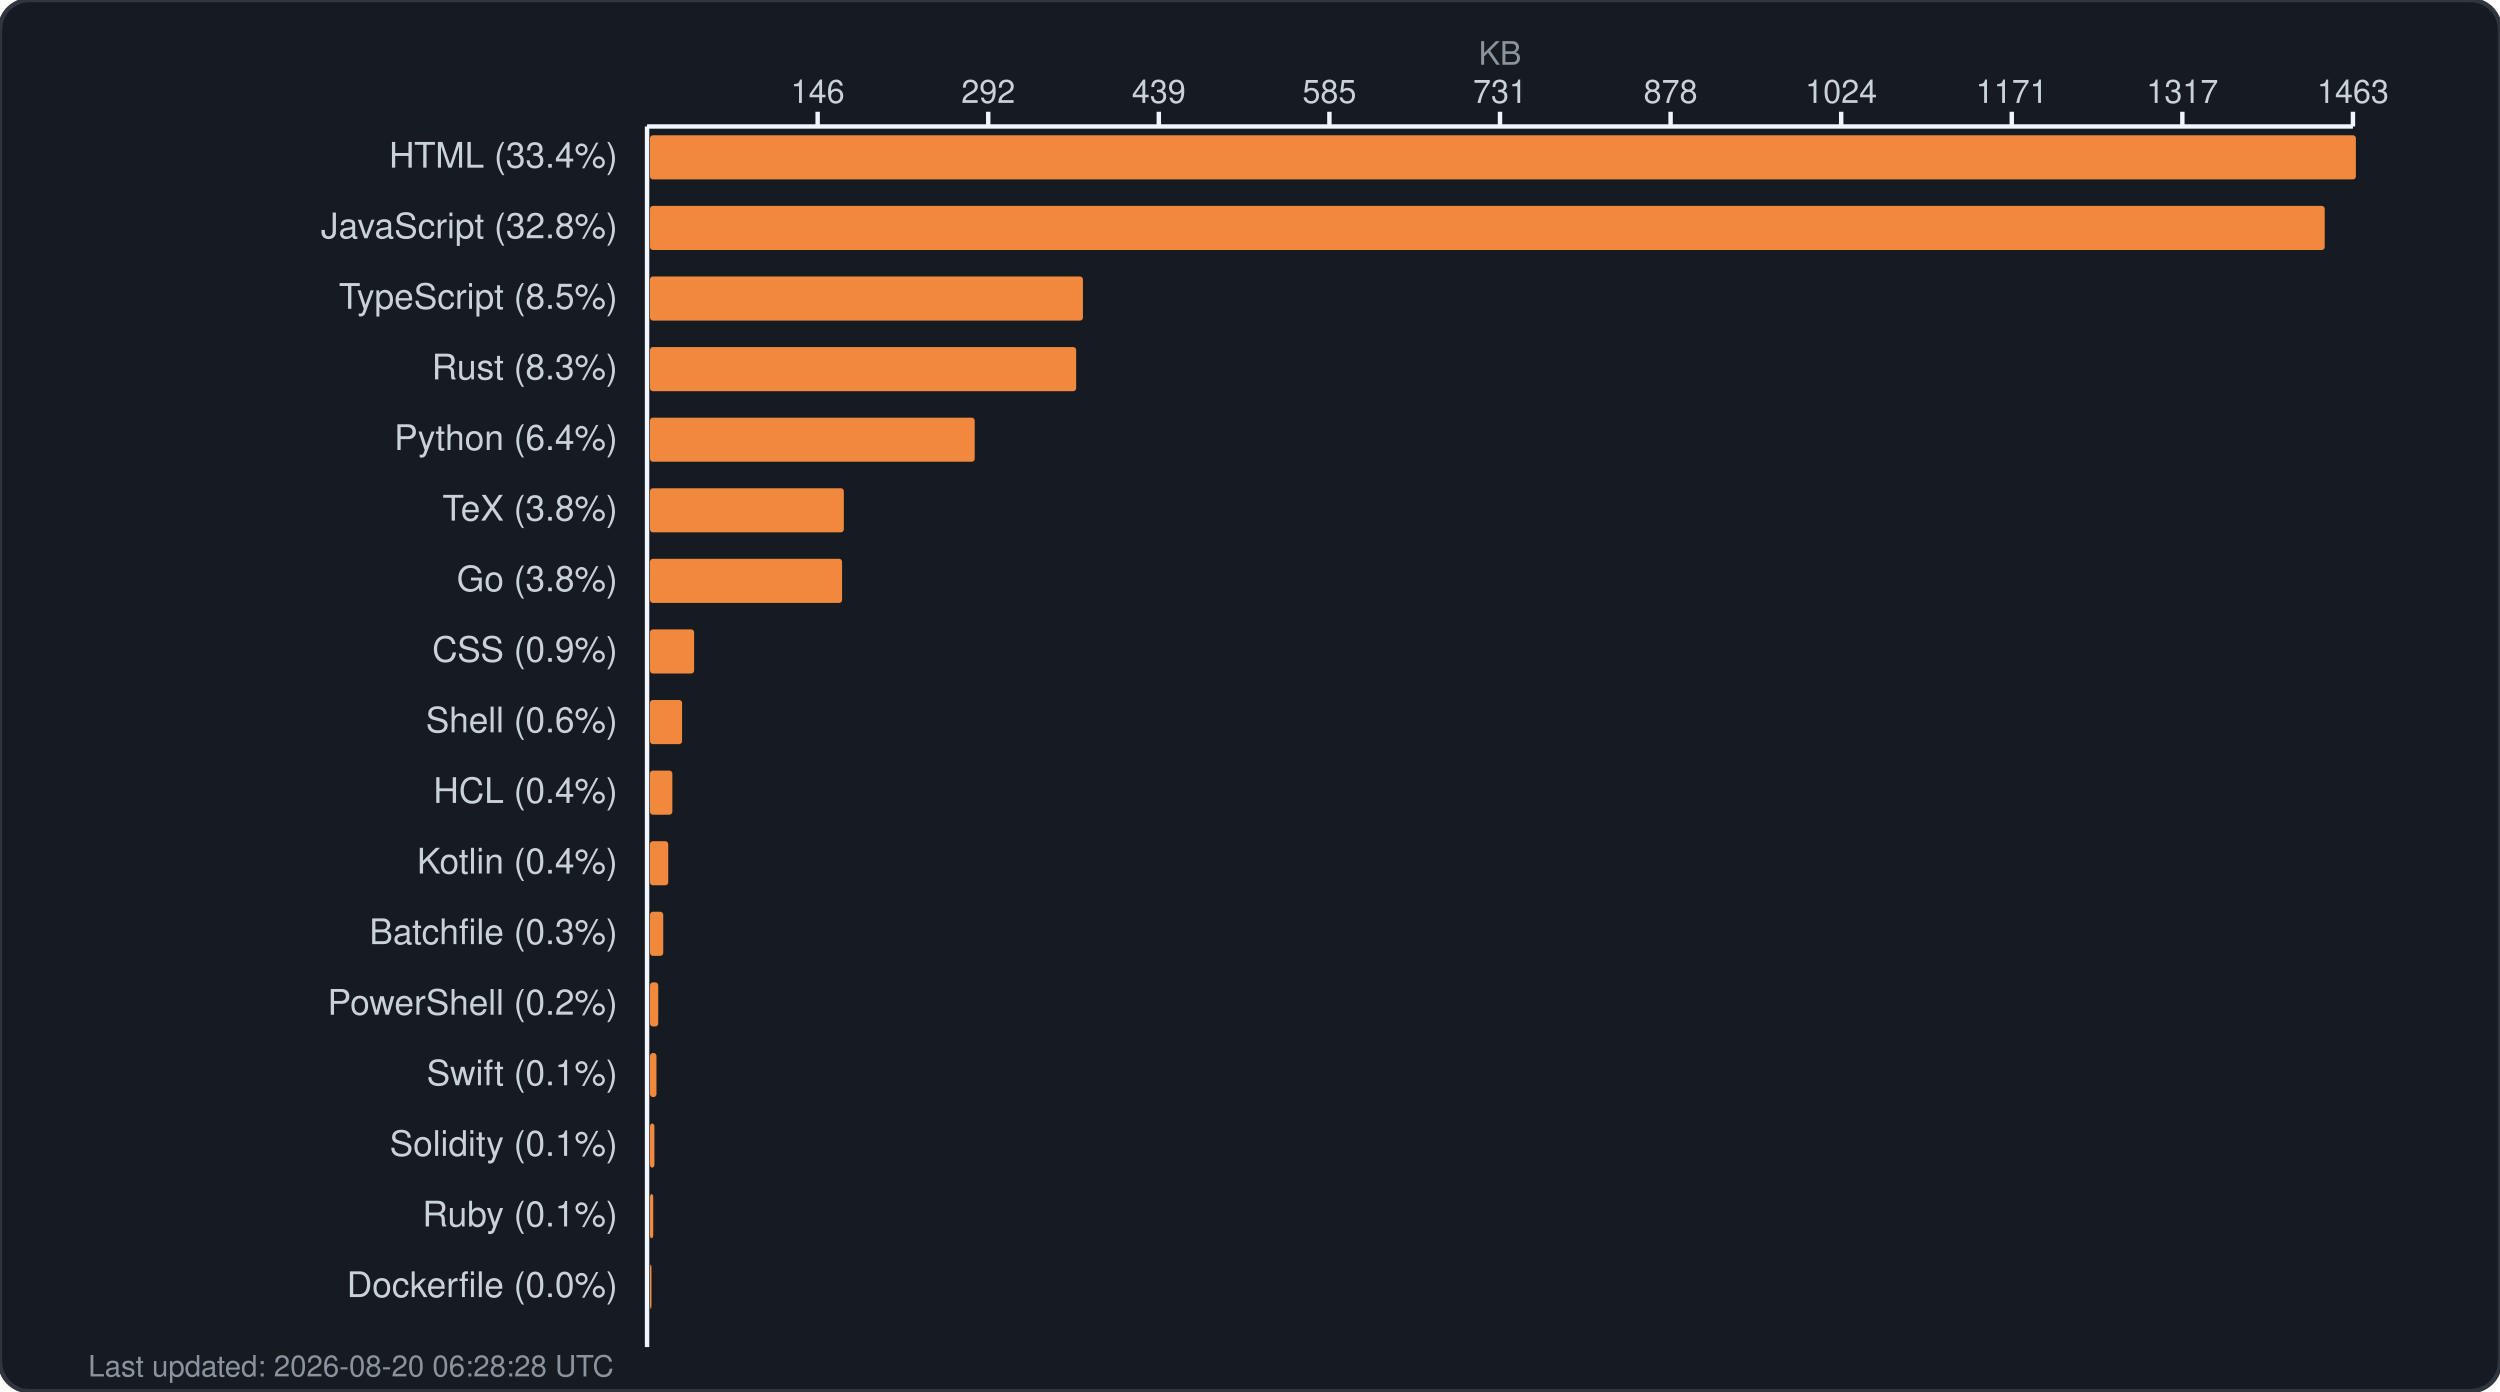
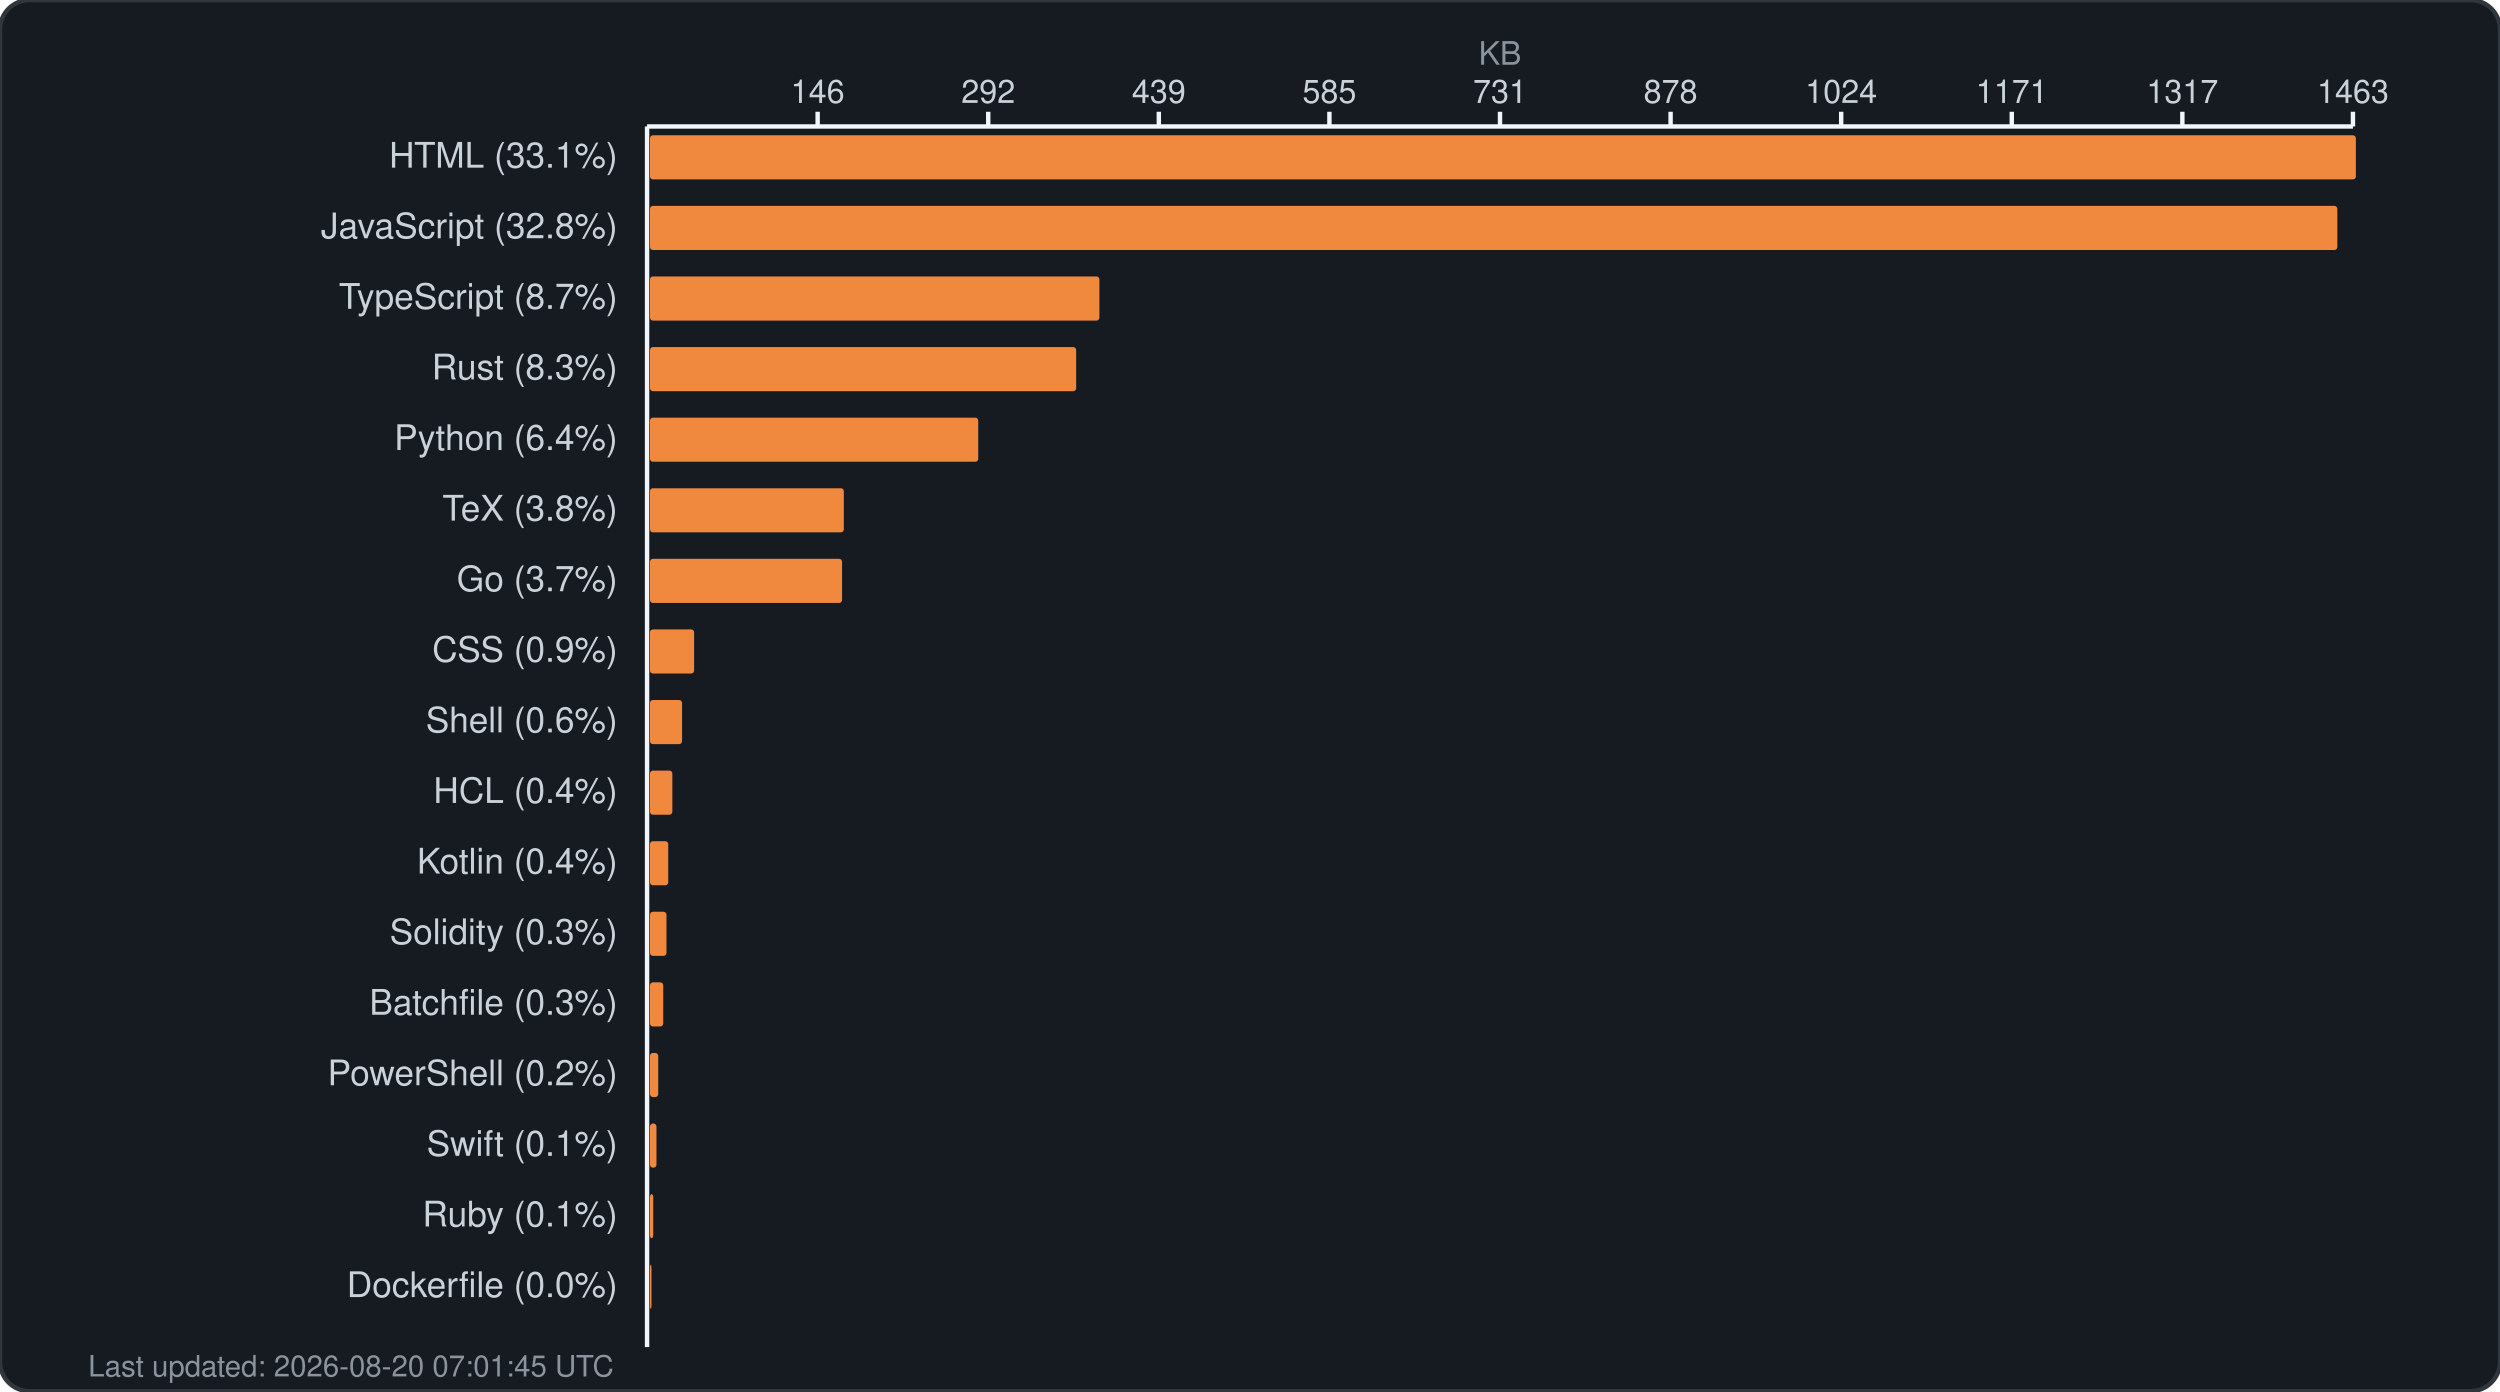
<svg xmlns="http://www.w3.org/2000/svg" width="850" height="473" viewBox="0 0 850 473" fill="none">
  <rect width="850" height="473" rx="10" fill="#161b22" stroke="#30363d" stroke-width="1.5" />
  <text x="510.0" y="22" fill="#8b949e" font-family="-apple-system, BlinkMacSystemFont, 'Segoe UI', Helvetica, Arial, sans-serif" font-size="11" text-anchor="middle">KB</text>
  <g fill="#c9d1d9" font-family="-apple-system, BlinkMacSystemFont, 'Segoe UI', Helvetica, Arial, sans-serif" font-size="11">
    <text x="278.0" y="35" text-anchor="middle">146</text>
    <line x1="278.0" y1="38" x2="278.0" y2="43" stroke="#f0f6fc" stroke-width="1.5" />
    <text x="336.0" y="35" text-anchor="middle">292</text>
    <line x1="336.0" y1="38" x2="336.0" y2="43" stroke="#f0f6fc" stroke-width="1.5" />
    <text x="394.0" y="35" text-anchor="middle">439</text>
    <line x1="394.0" y1="38" x2="394.0" y2="43" stroke="#f0f6fc" stroke-width="1.5" />
    <text x="452.0" y="35" text-anchor="middle">585</text>
    <line x1="452.0" y1="38" x2="452.0" y2="43" stroke="#f0f6fc" stroke-width="1.5" />
    <text x="510.0" y="35" text-anchor="middle">731</text>
    <line x1="510.0" y1="38" x2="510.0" y2="43" stroke="#f0f6fc" stroke-width="1.5" />
    <text x="568.0" y="35" text-anchor="middle">878</text>
    <line x1="568.0" y1="38" x2="568.0" y2="43" stroke="#f0f6fc" stroke-width="1.5" />
    <text x="626.0" y="35" text-anchor="middle">1024</text>
    <line x1="626.0" y1="38" x2="626.0" y2="43" stroke="#f0f6fc" stroke-width="1.5" />
    <text x="684.0" y="35" text-anchor="middle">1171</text>
    <line x1="684.0" y1="38" x2="684.0" y2="43" stroke="#f0f6fc" stroke-width="1.5" />
    <text x="742.0" y="35" text-anchor="middle">1317</text>
    <line x1="742.0" y1="38" x2="742.0" y2="43" stroke="#f0f6fc" stroke-width="1.5" />
    <text x="800.0" y="35" text-anchor="middle">1463</text>
    <line x1="800.0" y1="38" x2="800.0" y2="43" stroke="#f0f6fc" stroke-width="1.5" />
    <line x1="220" y1="43" x2="800" y2="43" stroke="#f0f6fc" stroke-width="1.5" />
    <line x1="220" y1="43" x2="220" y2="458" stroke="#f0f6fc" stroke-width="1.5" />
  </g>
  <g>
-     <text x="210" y="57" fill="#c9d1d9" font-family="-apple-system, BlinkMacSystemFont, 'Segoe UI', Helvetica, Arial, sans-serif" font-size="12" text-anchor="end">HTML (33.4%)</text>
+     <text x="210" y="57" fill="#c9d1d9" font-family="-apple-system, BlinkMacSystemFont, 'Segoe UI', Helvetica, Arial, sans-serif" font-size="12" text-anchor="end">HTML (33.1%)</text>
    <rect x="221" y="46" width="580.0" height="15" rx="1" fill="#f0883e" />
    <text x="210" y="81" fill="#c9d1d9" font-family="-apple-system, BlinkMacSystemFont, 'Segoe UI', Helvetica, Arial, sans-serif" font-size="12" text-anchor="end">JavaScript (32.8%)</text>
-     <rect x="221" y="70" width="569.4" height="15" rx="1" fill="#f0883e" />
-     <text x="210" y="105" fill="#c9d1d9" font-family="-apple-system, BlinkMacSystemFont, 'Segoe UI', Helvetica, Arial, sans-serif" font-size="12" text-anchor="end">TypeScript (8.5%)</text>
-     <rect x="221" y="94" width="147.2" height="15" rx="1" fill="#f0883e" />
+     <rect x="221" y="70" width="573.7" height="15" rx="1" fill="#f0883e" />
+     <text x="210" y="105" fill="#c9d1d9" font-family="-apple-system, BlinkMacSystemFont, 'Segoe UI', Helvetica, Arial, sans-serif" font-size="12" text-anchor="end">TypeScript (8.7%)</text>
+     <rect x="221" y="94" width="152.8" height="15" rx="1" fill="#f0883e" />
    <text x="210" y="129" fill="#c9d1d9" font-family="-apple-system, BlinkMacSystemFont, 'Segoe UI', Helvetica, Arial, sans-serif" font-size="12" text-anchor="end">Rust (8.3%)</text>
    <rect x="221" y="118" width="144.9" height="15" rx="1" fill="#f0883e" />
    <text x="210" y="153" fill="#c9d1d9" font-family="-apple-system, BlinkMacSystemFont, 'Segoe UI', Helvetica, Arial, sans-serif" font-size="12" text-anchor="end">Python (6.4%)</text>
-     <rect x="221" y="142" width="110.4" height="15" rx="1" fill="#f0883e" />
+     <rect x="221" y="142" width="111.6" height="15" rx="1" fill="#f0883e" />
    <text x="210" y="177" fill="#c9d1d9" font-family="-apple-system, BlinkMacSystemFont, 'Segoe UI', Helvetica, Arial, sans-serif" font-size="12" text-anchor="end">TeX (3.8%)</text>
    <rect x="221" y="166" width="65.9" height="15" rx="1" fill="#f0883e" />
-     <text x="210" y="201" fill="#c9d1d9" font-family="-apple-system, BlinkMacSystemFont, 'Segoe UI', Helvetica, Arial, sans-serif" font-size="12" text-anchor="end">Go (3.8%)</text>
+     <text x="210" y="201" fill="#c9d1d9" font-family="-apple-system, BlinkMacSystemFont, 'Segoe UI', Helvetica, Arial, sans-serif" font-size="12" text-anchor="end">Go (3.7%)</text>
    <rect x="221" y="190" width="65.3" height="15" rx="1" fill="#f0883e" />
    <text x="210" y="225" fill="#c9d1d9" font-family="-apple-system, BlinkMacSystemFont, 'Segoe UI', Helvetica, Arial, sans-serif" font-size="12" text-anchor="end">CSS (0.9%)</text>
    <rect x="221" y="214" width="15.0" height="15" rx="1" fill="#f0883e" />
    <text x="210" y="249" fill="#c9d1d9" font-family="-apple-system, BlinkMacSystemFont, 'Segoe UI', Helvetica, Arial, sans-serif" font-size="12" text-anchor="end">Shell (0.6%)</text>
    <rect x="221" y="238" width="10.9" height="15" rx="1" fill="#f0883e" />
    <text x="210" y="273" fill="#c9d1d9" font-family="-apple-system, BlinkMacSystemFont, 'Segoe UI', Helvetica, Arial, sans-serif" font-size="12" text-anchor="end">HCL (0.4%)</text>
    <rect x="221" y="262" width="7.6" height="15" rx="1" fill="#f0883e" />
    <text x="210" y="297" fill="#c9d1d9" font-family="-apple-system, BlinkMacSystemFont, 'Segoe UI', Helvetica, Arial, sans-serif" font-size="12" text-anchor="end">Kotlin (0.4%)</text>
    <rect x="221" y="286" width="6.2" height="15" rx="1" fill="#f0883e" />
-     <text x="210" y="321" fill="#c9d1d9" font-family="-apple-system, BlinkMacSystemFont, 'Segoe UI', Helvetica, Arial, sans-serif" font-size="12" text-anchor="end">Batchfile (0.3%)</text>
-     <rect x="221" y="310" width="4.5" height="15" rx="1" fill="#f0883e" />
-     <text x="210" y="345" fill="#c9d1d9" font-family="-apple-system, BlinkMacSystemFont, 'Segoe UI', Helvetica, Arial, sans-serif" font-size="12" text-anchor="end">PowerShell (0.2%)</text>
-     <rect x="221" y="334" width="2.8" height="15" rx="1" fill="#f0883e" />
-     <text x="210" y="369" fill="#c9d1d9" font-family="-apple-system, BlinkMacSystemFont, 'Segoe UI', Helvetica, Arial, sans-serif" font-size="12" text-anchor="end">Swift (0.1%)</text>
-     <rect x="221" y="358" width="2.2" height="15" rx="1" fill="#f0883e" />
-     <text x="210" y="393" fill="#c9d1d9" font-family="-apple-system, BlinkMacSystemFont, 'Segoe UI', Helvetica, Arial, sans-serif" font-size="12" text-anchor="end">Solidity (0.1%)</text>
-     <rect x="221" y="382" width="1.5" height="15" rx="1" fill="#f0883e" />
+     <text x="210" y="321" fill="#c9d1d9" font-family="-apple-system, BlinkMacSystemFont, 'Segoe UI', Helvetica, Arial, sans-serif" font-size="12" text-anchor="end">Solidity (0.3%)</text>
+     <rect x="221" y="310" width="5.6" height="15" rx="1" fill="#f0883e" />
+     <text x="210" y="345" fill="#c9d1d9" font-family="-apple-system, BlinkMacSystemFont, 'Segoe UI', Helvetica, Arial, sans-serif" font-size="12" text-anchor="end">Batchfile (0.3%)</text>
+     <rect x="221" y="334" width="4.5" height="15" rx="1" fill="#f0883e" />
+     <text x="210" y="369" fill="#c9d1d9" font-family="-apple-system, BlinkMacSystemFont, 'Segoe UI', Helvetica, Arial, sans-serif" font-size="12" text-anchor="end">PowerShell (0.2%)</text>
+     <rect x="221" y="358" width="2.8" height="15" rx="1" fill="#f0883e" />
+     <text x="210" y="393" fill="#c9d1d9" font-family="-apple-system, BlinkMacSystemFont, 'Segoe UI', Helvetica, Arial, sans-serif" font-size="12" text-anchor="end">Swift (0.1%)</text>
+     <rect x="221" y="382" width="2.2" height="15" rx="1" fill="#f0883e" />
    <text x="210" y="417" fill="#c9d1d9" font-family="-apple-system, BlinkMacSystemFont, 'Segoe UI', Helvetica, Arial, sans-serif" font-size="12" text-anchor="end">Ruby (0.1%)</text>
    <rect x="221" y="406" width="1.1" height="15" rx="1" fill="#f0883e" />
    <text x="210" y="441" fill="#c9d1d9" font-family="-apple-system, BlinkMacSystemFont, 'Segoe UI', Helvetica, Arial, sans-serif" font-size="12" text-anchor="end">Dockerfile (0.0%)</text>
    <rect x="221" y="430" width="0.5" height="15" rx="1" fill="#f0883e" />
-     <text x="30" y="468" fill="#8b949e" font-family="-apple-system, BlinkMacSystemFont, 'Segoe UI', Helvetica, Arial, sans-serif" font-size="10">Last updated: 2026-08-20 06:28:28 UTC</text>
+     <text x="30" y="468" fill="#8b949e" font-family="-apple-system, BlinkMacSystemFont, 'Segoe UI', Helvetica, Arial, sans-serif" font-size="10">Last updated: 2026-08-20 07:01:45 UTC</text>
  </g>
</svg>
